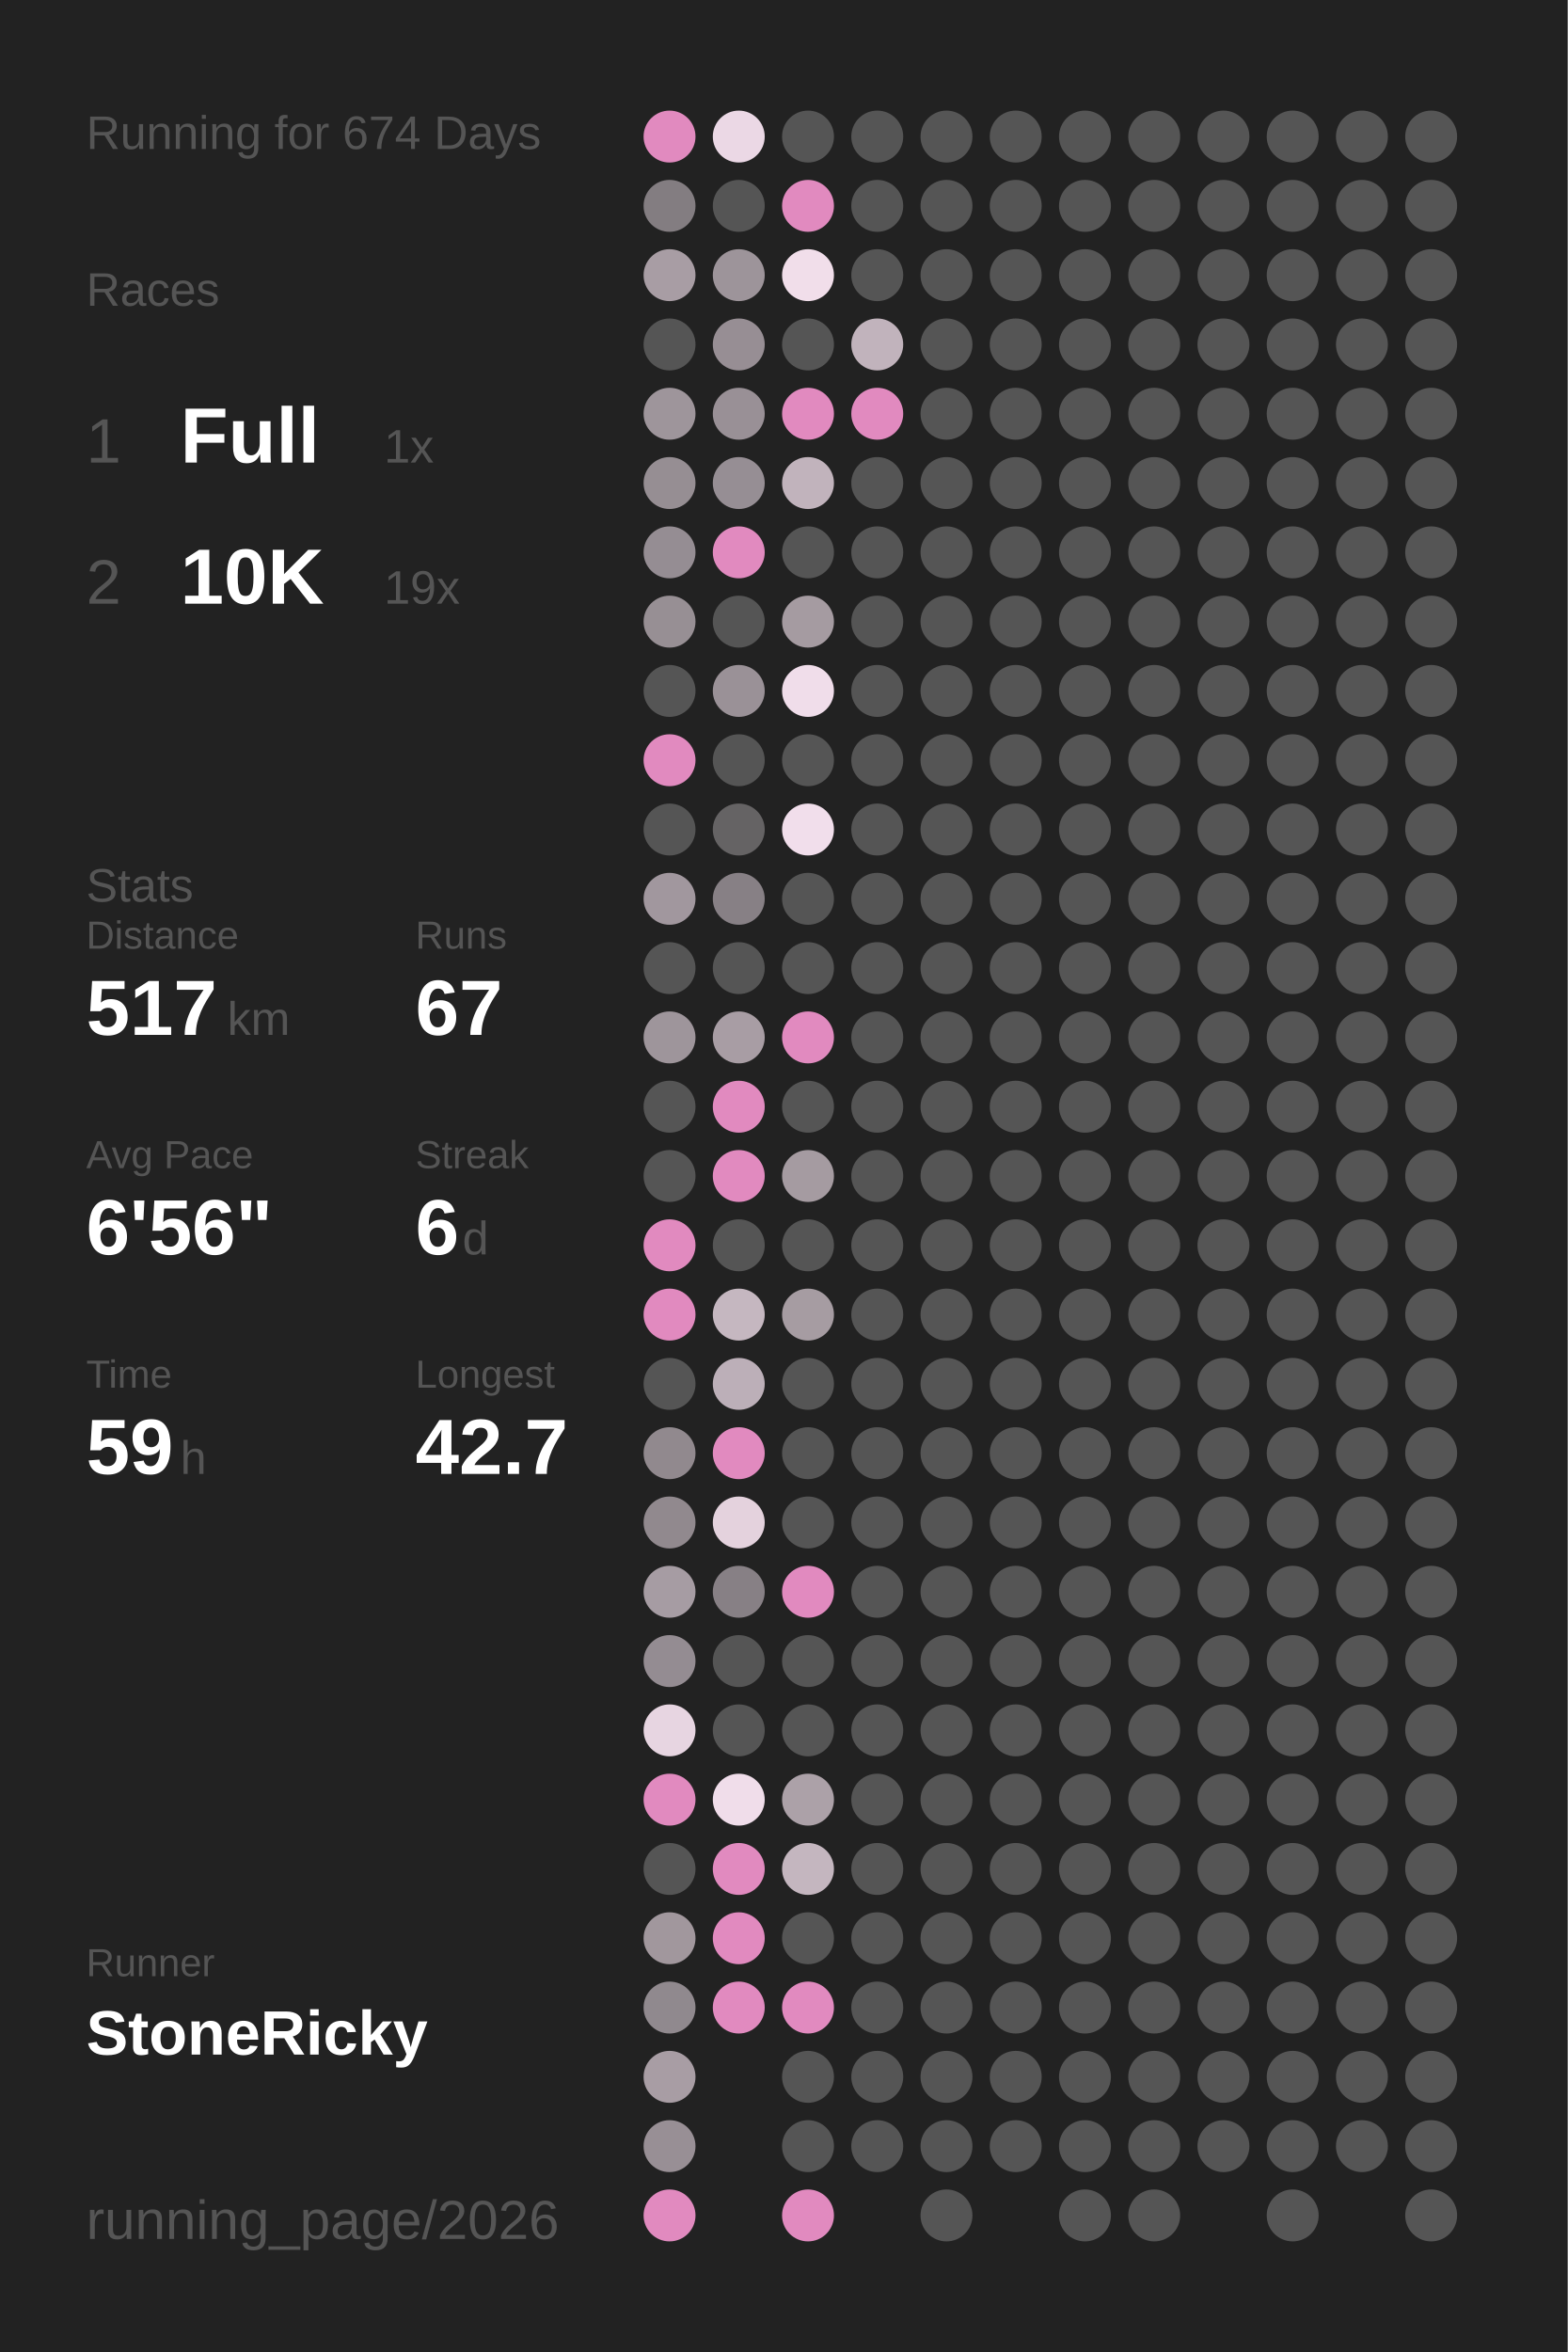
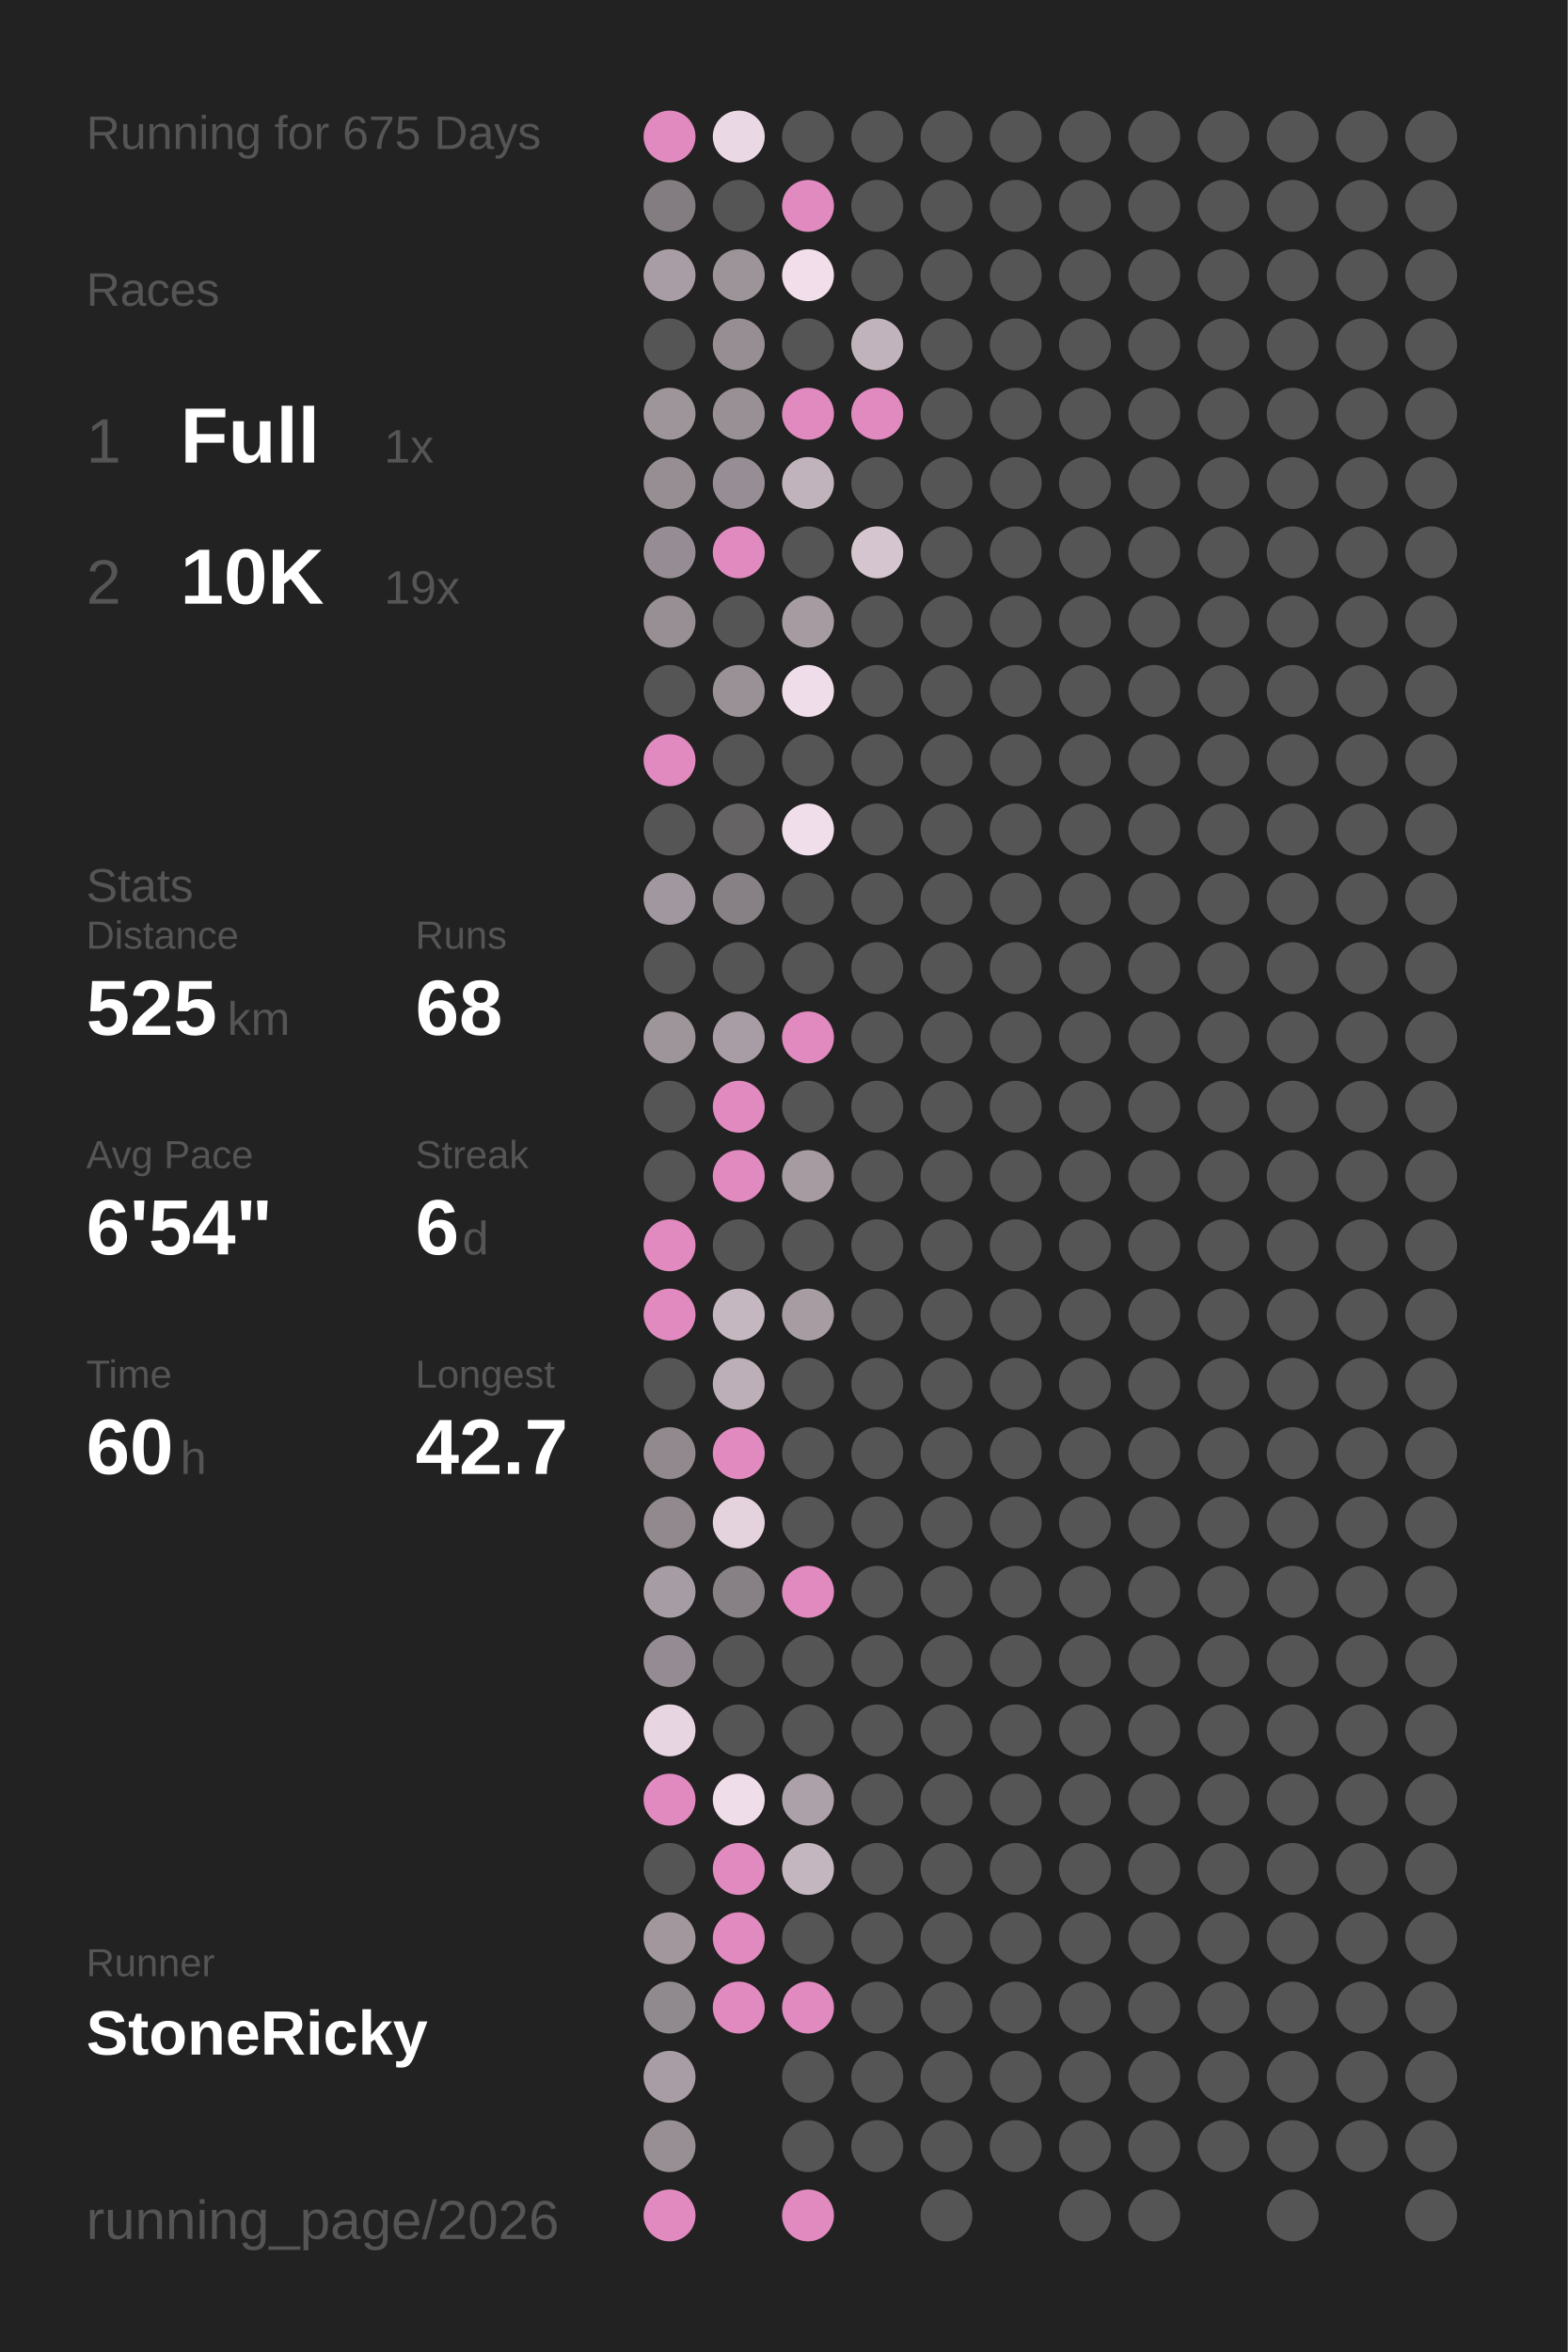
<svg xmlns="http://www.w3.org/2000/svg" baseProfile="full" height="300mm" version="1.1" viewBox="0,0,200,300" width="200mm">
  <defs />
  <rect fill="#222222" height="300" width="200" x="0" y="0" />
-   <text fill="#555555" style="font-size:6px; font-family:Arial;" x="11" y="19">Running for 674 Days</text>
+   <text fill="#555555" style="font-size:6px; font-family:Arial;" x="11" y="19">Running for 675 Days</text>
  <text fill="#555555" style="font-size:6px; font-family:Arial;" x="11" y="39">Races</text>
  <text fill="#555555" style="font-size:8px; font-family:Arial;" x="11" y="59">1</text>
  <text fill="#FFFFFF" style="font-size:10px; font-family:Arial; font-weight:bold;" x="23" y="59">Full</text>
  <text fill="#555555" style="font-size:6px; font-family:Arial;" x="49" y="59">1x</text>
  <text fill="#555555" style="font-size:8px; font-family:Arial;" x="11" y="77">2</text>
  <text fill="#FFFFFF" style="font-size:10px; font-family:Arial; font-weight:bold;" x="23" y="77">10K</text>
  <text fill="#555555" style="font-size:6px; font-family:Arial;" x="49" y="77">19x</text>
  <text fill="#555555" style="font-size:6px; font-family:Arial;" x="11" y="115">Stats</text>
  <text fill="#555555" style="font-size:5px; font-family:Arial;" x="11" y="121">Distance</text>
-   <text fill="#FFFFFF" style="font-size:10px; font-family:Arial; font-weight:bold;" x="11" y="132">517</text>
+   <text fill="#FFFFFF" style="font-size:10px; font-family:Arial; font-weight:bold;" x="11" y="132">525</text>
  <text fill="#555555" style="font-size:6px; font-family:Arial;" x="29" y="132">km</text>
  <text fill="#555555" style="font-size:5px; font-family:Arial;" x="53" y="121">Runs</text>
-   <text fill="#FFFFFF" style="font-size:10px; font-family:Arial; font-weight:bold;" x="53" y="132">67</text>
+   <text fill="#FFFFFF" style="font-size:10px; font-family:Arial; font-weight:bold;" x="53" y="132">68</text>
  <text fill="#555555" style="font-size:5px; font-family:Arial;" x="11" y="149">Avg Pace</text>
-   <text fill="#FFFFFF" style="font-size:10px; font-family:Arial; font-weight:bold;" x="11" y="160">6'56"</text>
+   <text fill="#FFFFFF" style="font-size:10px; font-family:Arial; font-weight:bold;" x="11" y="160">6'54"</text>
  <text fill="#555555" style="font-size:5px; font-family:Arial;" x="53" y="149">Streak</text>
  <text fill="#FFFFFF" style="font-size:10px; font-family:Arial; font-weight:bold;" x="53" y="160">6</text>
  <text fill="#555555" style="font-size:6px; font-family:Arial;" x="59" y="160">d</text>
  <text fill="#555555" style="font-size:5px; font-family:Arial;" x="11" y="177">Time</text>
-   <text fill="#FFFFFF" style="font-size:10px; font-family:Arial; font-weight:bold;" x="11" y="188">59</text>
+   <text fill="#FFFFFF" style="font-size:10px; font-family:Arial; font-weight:bold;" x="11" y="188">60</text>
  <text fill="#555555" style="font-size:6px; font-family:Arial;" x="23" y="188">h</text>
  <text fill="#555555" style="font-size:5px; font-family:Arial;" x="53" y="177">Longest</text>
  <text fill="#FFFFFF" style="font-size:10px; font-family:Arial; font-weight:bold;" x="53" y="188">42.7</text>
  <text fill="#555555" style="font-size:5px; font-family:Arial;" x="11" y="252.065">Runner</text>
  <text fill="#FFFFFF" style="font-size:8px; font-family:Arial; font-weight:bold;" x="11" y="262.065">StoneRicky</text>
  <text fill="#555555" style="font-size:7px; font-family:Arial;" x="11" y="285.581">running_page/2026</text>
  <circle cx="85.417" cy="17.419" fill="#E18ABF" r="3.312" />
  <circle cx="85.417" cy="26.258" fill="#837d81" r="3.312" />
  <circle cx="85.417" cy="35.097" fill="#a89da4" r="3.312" />
  <circle cx="85.417" cy="43.935" fill="#555555" r="3.312" />
  <circle cx="85.417" cy="52.774" fill="#9e959b" r="3.312" />
  <circle cx="85.417" cy="61.613" fill="#968e93" r="3.312" />
  <circle cx="85.417" cy="70.452" fill="#958d93" r="3.312" />
  <circle cx="85.417" cy="79.29" fill="#978f94" r="3.312" />
  <circle cx="85.417" cy="88.129" fill="#555555" r="3.312" />
  <circle cx="85.417" cy="96.968" fill="#E18ABF" r="3.312" />
  <circle cx="85.417" cy="105.806" fill="#555555" r="3.312" />
  <circle cx="85.417" cy="114.645" fill="#a1979e" r="3.312" />
  <circle cx="85.417" cy="123.484" fill="#555555" r="3.312" />
  <circle cx="85.417" cy="132.323" fill="#9e959b" r="3.312" />
  <circle cx="85.417" cy="141.161" fill="#555555" r="3.312" />
  <circle cx="85.417" cy="150" fill="#555555" r="3.312" />
  <circle cx="85.417" cy="158.839" fill="#E18ABF" r="3.312" />
  <circle cx="85.417" cy="167.677" fill="#E18ABF" r="3.312" />
  <circle cx="85.417" cy="176.516" fill="#555555" r="3.312" />
  <circle cx="85.417" cy="185.355" fill="#91898e" r="3.312" />
  <circle cx="85.417" cy="194.194" fill="#91898e" r="3.312" />
  <circle cx="85.417" cy="203.032" fill="#a69ca3" r="3.312" />
  <circle cx="85.417" cy="211.871" fill="#948c92" r="3.312" />
  <circle cx="85.417" cy="220.71" fill="#e7d5e1" r="3.312" />
  <circle cx="85.417" cy="229.548" fill="#E18ABF" r="3.312" />
  <circle cx="85.417" cy="238.387" fill="#555555" r="3.312" />
  <circle cx="85.417" cy="247.226" fill="#a1979d" r="3.312" />
  <circle cx="85.417" cy="256.065" fill="#90898e" r="3.312" />
  <circle cx="85.417" cy="264.903" fill="#a89da4" r="3.312" />
  <circle cx="85.417" cy="273.742" fill="#988f95" r="3.312" />
  <circle cx="85.417" cy="282.581" fill="#E18ABF" r="3.312" />
  <circle cx="94.25" cy="17.419" fill="#ebd8e5" r="3.312" />
  <circle cx="94.25" cy="26.258" fill="#555555" r="3.312" />
  <circle cx="94.25" cy="35.097" fill="#9d949a" r="3.312" />
  <circle cx="94.25" cy="43.935" fill="#978e94" r="3.312" />
  <circle cx="94.25" cy="52.774" fill="#999096" r="3.312" />
  <circle cx="94.25" cy="61.613" fill="#968e94" r="3.312" />
  <circle cx="94.25" cy="70.452" fill="#E18ABF" r="3.312" />
  <circle cx="94.25" cy="79.29" fill="#555555" r="3.312" />
  <circle cx="94.25" cy="88.129" fill="#9a9197" r="3.312" />
  <circle cx="94.25" cy="96.968" fill="#555555" r="3.312" />
  <circle cx="94.25" cy="105.806" fill="#656364" r="3.312" />
  <circle cx="94.25" cy="114.645" fill="#878085" r="3.312" />
  <circle cx="94.25" cy="123.484" fill="#555555" r="3.312" />
  <circle cx="94.25" cy="132.323" fill="#a89da4" r="3.312" />
  <circle cx="94.25" cy="141.161" fill="#E18ABF" r="3.312" />
  <circle cx="94.25" cy="150" fill="#E18ABF" r="3.312" />
  <circle cx="94.25" cy="158.839" fill="#555555" r="3.312" />
  <circle cx="94.25" cy="167.677" fill="#c5b7c0" r="3.312" />
  <circle cx="94.25" cy="176.516" fill="#bcafb8" r="3.312" />
  <circle cx="94.25" cy="185.355" fill="#E18ABF" r="3.312" />
  <circle cx="94.25" cy="194.194" fill="#e4d2dd" r="3.312" />
  <circle cx="94.25" cy="203.032" fill="#878085" r="3.312" />
  <circle cx="94.25" cy="211.871" fill="#555555" r="3.312" />
  <circle cx="94.25" cy="220.71" fill="#555555" r="3.312" />
  <circle cx="94.25" cy="229.548" fill="#f0ddea" r="3.312" />
  <circle cx="94.25" cy="238.387" fill="#E18ABF" r="3.312" />
  <circle cx="94.25" cy="247.226" fill="#E18ABF" r="3.312" />
  <circle cx="94.25" cy="256.065" fill="#E18ABF" r="3.312" />
  <circle cx="103.083" cy="17.419" fill="#555555" r="3.312" />
  <circle cx="103.083" cy="26.258" fill="#E18ABF" r="3.312" />
  <circle cx="103.083" cy="35.097" fill="#f1deea" r="3.312" />
  <circle cx="103.083" cy="43.935" fill="#555555" r="3.312" />
  <circle cx="103.083" cy="52.774" fill="#E18ABF" r="3.312" />
  <circle cx="103.083" cy="61.613" fill="#c1b3bc" r="3.312" />
  <circle cx="103.083" cy="70.452" fill="#555555" r="3.312" />
  <circle cx="103.083" cy="79.29" fill="#a59ba1" r="3.312" />
  <circle cx="103.083" cy="88.129" fill="#f0ddea" r="3.312" />
  <circle cx="103.083" cy="96.968" fill="#555555" r="3.312" />
  <circle cx="103.083" cy="105.806" fill="#f1deeb" r="3.312" />
  <circle cx="103.083" cy="114.645" fill="#555555" r="3.312" />
  <circle cx="103.083" cy="123.484" fill="#555555" r="3.312" />
  <circle cx="103.083" cy="132.323" fill="#E18ABF" r="3.312" />
  <circle cx="103.083" cy="141.161" fill="#555555" r="3.312" />
  <circle cx="103.083" cy="150" fill="#a59ba1" r="3.312" />
  <circle cx="103.083" cy="158.839" fill="#555555" r="3.312" />
  <circle cx="103.083" cy="167.677" fill="#a69ca2" r="3.312" />
  <circle cx="103.083" cy="176.516" fill="#555555" r="3.312" />
  <circle cx="103.083" cy="185.355" fill="#555555" r="3.312" />
  <circle cx="103.083" cy="194.194" fill="#555555" r="3.312" />
  <circle cx="103.083" cy="203.032" fill="#E18ABF" r="3.312" />
  <circle cx="103.083" cy="211.871" fill="#555555" r="3.312" />
  <circle cx="103.083" cy="220.71" fill="#555555" r="3.312" />
  <circle cx="103.083" cy="229.548" fill="#aca1a8" r="3.312" />
  <circle cx="103.083" cy="238.387" fill="#c4b6bf" r="3.312" />
  <circle cx="103.083" cy="247.226" fill="#555555" r="3.312" />
  <circle cx="103.083" cy="256.065" fill="#E18ABF" r="3.312" />
  <circle cx="103.083" cy="264.903" fill="#555555" r="3.312" />
  <circle cx="103.083" cy="273.742" fill="#555555" r="3.312" />
  <circle cx="103.083" cy="282.581" fill="#E18ABF" r="3.312" />
  <circle cx="111.917" cy="17.419" fill="#555555" r="3.312" />
  <circle cx="111.917" cy="26.258" fill="#555555" r="3.312" />
  <circle cx="111.917" cy="35.097" fill="#555555" r="3.312" />
  <circle cx="111.917" cy="43.935" fill="#c1b3bc" r="3.312" />
  <circle cx="111.917" cy="52.774" fill="#E18ABF" r="3.312" />
  <circle cx="111.917" cy="61.613" fill="#555555" r="3.312" />
-   <circle cx="111.917" cy="70.452" fill="#555555" r="3.312" />
+   <circle cx="111.917" cy="70.452" fill="#d5c5cf" r="3.312" />
  <circle cx="111.917" cy="79.29" fill="#555555" r="3.312" />
  <circle cx="111.917" cy="88.129" fill="#555555" r="3.312" />
  <circle cx="111.917" cy="96.968" fill="#555555" r="3.312" />
  <circle cx="111.917" cy="105.806" fill="#555555" r="3.312" />
  <circle cx="111.917" cy="114.645" fill="#555555" r="3.312" />
  <circle cx="111.917" cy="123.484" fill="#555555" r="3.312" />
  <circle cx="111.917" cy="132.323" fill="#555555" r="3.312" />
  <circle cx="111.917" cy="141.161" fill="#555555" r="3.312" />
  <circle cx="111.917" cy="150" fill="#555555" r="3.312" />
  <circle cx="111.917" cy="158.839" fill="#555555" r="3.312" />
  <circle cx="111.917" cy="167.677" fill="#555555" r="3.312" />
  <circle cx="111.917" cy="176.516" fill="#555555" r="3.312" />
  <circle cx="111.917" cy="185.355" fill="#555555" r="3.312" />
  <circle cx="111.917" cy="194.194" fill="#555555" r="3.312" />
  <circle cx="111.917" cy="203.032" fill="#555555" r="3.312" />
  <circle cx="111.917" cy="211.871" fill="#555555" r="3.312" />
  <circle cx="111.917" cy="220.71" fill="#555555" r="3.312" />
  <circle cx="111.917" cy="229.548" fill="#555555" r="3.312" />
  <circle cx="111.917" cy="238.387" fill="#555555" r="3.312" />
  <circle cx="111.917" cy="247.226" fill="#555555" r="3.312" />
  <circle cx="111.917" cy="256.065" fill="#555555" r="3.312" />
  <circle cx="111.917" cy="264.903" fill="#555555" r="3.312" />
  <circle cx="111.917" cy="273.742" fill="#555555" r="3.312" />
  <circle cx="120.75" cy="17.419" fill="#555555" r="3.312" />
  <circle cx="120.75" cy="26.258" fill="#555555" r="3.312" />
  <circle cx="120.75" cy="35.097" fill="#555555" r="3.312" />
  <circle cx="120.75" cy="43.935" fill="#555555" r="3.312" />
  <circle cx="120.75" cy="52.774" fill="#555555" r="3.312" />
  <circle cx="120.75" cy="61.613" fill="#555555" r="3.312" />
  <circle cx="120.75" cy="70.452" fill="#555555" r="3.312" />
  <circle cx="120.75" cy="79.29" fill="#555555" r="3.312" />
  <circle cx="120.75" cy="88.129" fill="#555555" r="3.312" />
  <circle cx="120.75" cy="96.968" fill="#555555" r="3.312" />
  <circle cx="120.75" cy="105.806" fill="#555555" r="3.312" />
  <circle cx="120.75" cy="114.645" fill="#555555" r="3.312" />
  <circle cx="120.75" cy="123.484" fill="#555555" r="3.312" />
  <circle cx="120.75" cy="132.323" fill="#555555" r="3.312" />
  <circle cx="120.75" cy="141.161" fill="#555555" r="3.312" />
  <circle cx="120.75" cy="150" fill="#555555" r="3.312" />
  <circle cx="120.75" cy="158.839" fill="#555555" r="3.312" />
  <circle cx="120.75" cy="167.677" fill="#555555" r="3.312" />
  <circle cx="120.75" cy="176.516" fill="#555555" r="3.312" />
  <circle cx="120.75" cy="185.355" fill="#555555" r="3.312" />
  <circle cx="120.75" cy="194.194" fill="#555555" r="3.312" />
  <circle cx="120.75" cy="203.032" fill="#555555" r="3.312" />
  <circle cx="120.75" cy="211.871" fill="#555555" r="3.312" />
  <circle cx="120.75" cy="220.71" fill="#555555" r="3.312" />
  <circle cx="120.75" cy="229.548" fill="#555555" r="3.312" />
  <circle cx="120.75" cy="238.387" fill="#555555" r="3.312" />
  <circle cx="120.75" cy="247.226" fill="#555555" r="3.312" />
  <circle cx="120.75" cy="256.065" fill="#555555" r="3.312" />
  <circle cx="120.75" cy="264.903" fill="#555555" r="3.312" />
  <circle cx="120.75" cy="273.742" fill="#555555" r="3.312" />
  <circle cx="120.75" cy="282.581" fill="#555555" r="3.312" />
  <circle cx="129.583" cy="17.419" fill="#555555" r="3.312" />
  <circle cx="129.583" cy="26.258" fill="#555555" r="3.312" />
  <circle cx="129.583" cy="35.097" fill="#555555" r="3.312" />
  <circle cx="129.583" cy="43.935" fill="#555555" r="3.312" />
  <circle cx="129.583" cy="52.774" fill="#555555" r="3.312" />
  <circle cx="129.583" cy="61.613" fill="#555555" r="3.312" />
  <circle cx="129.583" cy="70.452" fill="#555555" r="3.312" />
  <circle cx="129.583" cy="79.29" fill="#555555" r="3.312" />
  <circle cx="129.583" cy="88.129" fill="#555555" r="3.312" />
  <circle cx="129.583" cy="96.968" fill="#555555" r="3.312" />
  <circle cx="129.583" cy="105.806" fill="#555555" r="3.312" />
  <circle cx="129.583" cy="114.645" fill="#555555" r="3.312" />
  <circle cx="129.583" cy="123.484" fill="#555555" r="3.312" />
  <circle cx="129.583" cy="132.323" fill="#555555" r="3.312" />
  <circle cx="129.583" cy="141.161" fill="#555555" r="3.312" />
  <circle cx="129.583" cy="150" fill="#555555" r="3.312" />
  <circle cx="129.583" cy="158.839" fill="#555555" r="3.312" />
  <circle cx="129.583" cy="167.677" fill="#555555" r="3.312" />
  <circle cx="129.583" cy="176.516" fill="#555555" r="3.312" />
  <circle cx="129.583" cy="185.355" fill="#555555" r="3.312" />
  <circle cx="129.583" cy="194.194" fill="#555555" r="3.312" />
  <circle cx="129.583" cy="203.032" fill="#555555" r="3.312" />
  <circle cx="129.583" cy="211.871" fill="#555555" r="3.312" />
  <circle cx="129.583" cy="220.71" fill="#555555" r="3.312" />
  <circle cx="129.583" cy="229.548" fill="#555555" r="3.312" />
  <circle cx="129.583" cy="238.387" fill="#555555" r="3.312" />
  <circle cx="129.583" cy="247.226" fill="#555555" r="3.312" />
  <circle cx="129.583" cy="256.065" fill="#555555" r="3.312" />
  <circle cx="129.583" cy="264.903" fill="#555555" r="3.312" />
  <circle cx="129.583" cy="273.742" fill="#555555" r="3.312" />
  <circle cx="138.417" cy="17.419" fill="#555555" r="3.312" />
  <circle cx="138.417" cy="26.258" fill="#555555" r="3.312" />
  <circle cx="138.417" cy="35.097" fill="#555555" r="3.312" />
  <circle cx="138.417" cy="43.935" fill="#555555" r="3.312" />
  <circle cx="138.417" cy="52.774" fill="#555555" r="3.312" />
  <circle cx="138.417" cy="61.613" fill="#555555" r="3.312" />
  <circle cx="138.417" cy="70.452" fill="#555555" r="3.312" />
  <circle cx="138.417" cy="79.29" fill="#555555" r="3.312" />
  <circle cx="138.417" cy="88.129" fill="#555555" r="3.312" />
  <circle cx="138.417" cy="96.968" fill="#555555" r="3.312" />
  <circle cx="138.417" cy="105.806" fill="#555555" r="3.312" />
  <circle cx="138.417" cy="114.645" fill="#555555" r="3.312" />
  <circle cx="138.417" cy="123.484" fill="#555555" r="3.312" />
  <circle cx="138.417" cy="132.323" fill="#555555" r="3.312" />
  <circle cx="138.417" cy="141.161" fill="#555555" r="3.312" />
  <circle cx="138.417" cy="150" fill="#555555" r="3.312" />
  <circle cx="138.417" cy="158.839" fill="#555555" r="3.312" />
  <circle cx="138.417" cy="167.677" fill="#555555" r="3.312" />
  <circle cx="138.417" cy="176.516" fill="#555555" r="3.312" />
  <circle cx="138.417" cy="185.355" fill="#555555" r="3.312" />
  <circle cx="138.417" cy="194.194" fill="#555555" r="3.312" />
  <circle cx="138.417" cy="203.032" fill="#555555" r="3.312" />
  <circle cx="138.417" cy="211.871" fill="#555555" r="3.312" />
  <circle cx="138.417" cy="220.71" fill="#555555" r="3.312" />
  <circle cx="138.417" cy="229.548" fill="#555555" r="3.312" />
  <circle cx="138.417" cy="238.387" fill="#555555" r="3.312" />
  <circle cx="138.417" cy="247.226" fill="#555555" r="3.312" />
  <circle cx="138.417" cy="256.065" fill="#555555" r="3.312" />
  <circle cx="138.417" cy="264.903" fill="#555555" r="3.312" />
  <circle cx="138.417" cy="273.742" fill="#555555" r="3.312" />
  <circle cx="138.417" cy="282.581" fill="#555555" r="3.312" />
  <circle cx="147.25" cy="17.419" fill="#555555" r="3.312" />
  <circle cx="147.25" cy="26.258" fill="#555555" r="3.312" />
  <circle cx="147.25" cy="35.097" fill="#555555" r="3.312" />
  <circle cx="147.25" cy="43.935" fill="#555555" r="3.312" />
  <circle cx="147.25" cy="52.774" fill="#555555" r="3.312" />
  <circle cx="147.25" cy="61.613" fill="#555555" r="3.312" />
  <circle cx="147.25" cy="70.452" fill="#555555" r="3.312" />
  <circle cx="147.25" cy="79.29" fill="#555555" r="3.312" />
  <circle cx="147.25" cy="88.129" fill="#555555" r="3.312" />
  <circle cx="147.25" cy="96.968" fill="#555555" r="3.312" />
  <circle cx="147.25" cy="105.806" fill="#555555" r="3.312" />
  <circle cx="147.25" cy="114.645" fill="#555555" r="3.312" />
  <circle cx="147.25" cy="123.484" fill="#555555" r="3.312" />
  <circle cx="147.25" cy="132.323" fill="#555555" r="3.312" />
  <circle cx="147.25" cy="141.161" fill="#555555" r="3.312" />
  <circle cx="147.25" cy="150" fill="#555555" r="3.312" />
  <circle cx="147.25" cy="158.839" fill="#555555" r="3.312" />
  <circle cx="147.25" cy="167.677" fill="#555555" r="3.312" />
  <circle cx="147.25" cy="176.516" fill="#555555" r="3.312" />
  <circle cx="147.25" cy="185.355" fill="#555555" r="3.312" />
  <circle cx="147.25" cy="194.194" fill="#555555" r="3.312" />
  <circle cx="147.25" cy="203.032" fill="#555555" r="3.312" />
  <circle cx="147.25" cy="211.871" fill="#555555" r="3.312" />
  <circle cx="147.25" cy="220.71" fill="#555555" r="3.312" />
  <circle cx="147.25" cy="229.548" fill="#555555" r="3.312" />
  <circle cx="147.25" cy="238.387" fill="#555555" r="3.312" />
  <circle cx="147.25" cy="247.226" fill="#555555" r="3.312" />
  <circle cx="147.25" cy="256.065" fill="#555555" r="3.312" />
  <circle cx="147.25" cy="264.903" fill="#555555" r="3.312" />
  <circle cx="147.25" cy="273.742" fill="#555555" r="3.312" />
  <circle cx="147.25" cy="282.581" fill="#555555" r="3.312" />
  <circle cx="156.083" cy="17.419" fill="#555555" r="3.312" />
  <circle cx="156.083" cy="26.258" fill="#555555" r="3.312" />
  <circle cx="156.083" cy="35.097" fill="#555555" r="3.312" />
  <circle cx="156.083" cy="43.935" fill="#555555" r="3.312" />
  <circle cx="156.083" cy="52.774" fill="#555555" r="3.312" />
  <circle cx="156.083" cy="61.613" fill="#555555" r="3.312" />
  <circle cx="156.083" cy="70.452" fill="#555555" r="3.312" />
  <circle cx="156.083" cy="79.29" fill="#555555" r="3.312" />
  <circle cx="156.083" cy="88.129" fill="#555555" r="3.312" />
  <circle cx="156.083" cy="96.968" fill="#555555" r="3.312" />
  <circle cx="156.083" cy="105.806" fill="#555555" r="3.312" />
  <circle cx="156.083" cy="114.645" fill="#555555" r="3.312" />
  <circle cx="156.083" cy="123.484" fill="#555555" r="3.312" />
  <circle cx="156.083" cy="132.323" fill="#555555" r="3.312" />
  <circle cx="156.083" cy="141.161" fill="#555555" r="3.312" />
  <circle cx="156.083" cy="150" fill="#555555" r="3.312" />
  <circle cx="156.083" cy="158.839" fill="#555555" r="3.312" />
  <circle cx="156.083" cy="167.677" fill="#555555" r="3.312" />
  <circle cx="156.083" cy="176.516" fill="#555555" r="3.312" />
  <circle cx="156.083" cy="185.355" fill="#555555" r="3.312" />
  <circle cx="156.083" cy="194.194" fill="#555555" r="3.312" />
  <circle cx="156.083" cy="203.032" fill="#555555" r="3.312" />
  <circle cx="156.083" cy="211.871" fill="#555555" r="3.312" />
  <circle cx="156.083" cy="220.71" fill="#555555" r="3.312" />
  <circle cx="156.083" cy="229.548" fill="#555555" r="3.312" />
  <circle cx="156.083" cy="238.387" fill="#555555" r="3.312" />
  <circle cx="156.083" cy="247.226" fill="#555555" r="3.312" />
  <circle cx="156.083" cy="256.065" fill="#555555" r="3.312" />
  <circle cx="156.083" cy="264.903" fill="#555555" r="3.312" />
  <circle cx="156.083" cy="273.742" fill="#555555" r="3.312" />
  <circle cx="164.917" cy="17.419" fill="#555555" r="3.312" />
  <circle cx="164.917" cy="26.258" fill="#555555" r="3.312" />
  <circle cx="164.917" cy="35.097" fill="#555555" r="3.312" />
  <circle cx="164.917" cy="43.935" fill="#555555" r="3.312" />
  <circle cx="164.917" cy="52.774" fill="#555555" r="3.312" />
  <circle cx="164.917" cy="61.613" fill="#555555" r="3.312" />
  <circle cx="164.917" cy="70.452" fill="#555555" r="3.312" />
  <circle cx="164.917" cy="79.29" fill="#555555" r="3.312" />
  <circle cx="164.917" cy="88.129" fill="#555555" r="3.312" />
  <circle cx="164.917" cy="96.968" fill="#555555" r="3.312" />
  <circle cx="164.917" cy="105.806" fill="#555555" r="3.312" />
  <circle cx="164.917" cy="114.645" fill="#555555" r="3.312" />
  <circle cx="164.917" cy="123.484" fill="#555555" r="3.312" />
  <circle cx="164.917" cy="132.323" fill="#555555" r="3.312" />
  <circle cx="164.917" cy="141.161" fill="#555555" r="3.312" />
  <circle cx="164.917" cy="150" fill="#555555" r="3.312" />
  <circle cx="164.917" cy="158.839" fill="#555555" r="3.312" />
  <circle cx="164.917" cy="167.677" fill="#555555" r="3.312" />
  <circle cx="164.917" cy="176.516" fill="#555555" r="3.312" />
  <circle cx="164.917" cy="185.355" fill="#555555" r="3.312" />
  <circle cx="164.917" cy="194.194" fill="#555555" r="3.312" />
  <circle cx="164.917" cy="203.032" fill="#555555" r="3.312" />
  <circle cx="164.917" cy="211.871" fill="#555555" r="3.312" />
  <circle cx="164.917" cy="220.71" fill="#555555" r="3.312" />
  <circle cx="164.917" cy="229.548" fill="#555555" r="3.312" />
  <circle cx="164.917" cy="238.387" fill="#555555" r="3.312" />
  <circle cx="164.917" cy="247.226" fill="#555555" r="3.312" />
  <circle cx="164.917" cy="256.065" fill="#555555" r="3.312" />
  <circle cx="164.917" cy="264.903" fill="#555555" r="3.312" />
  <circle cx="164.917" cy="273.742" fill="#555555" r="3.312" />
  <circle cx="164.917" cy="282.581" fill="#555555" r="3.312" />
  <circle cx="173.75" cy="17.419" fill="#555555" r="3.312" />
  <circle cx="173.75" cy="26.258" fill="#555555" r="3.312" />
  <circle cx="173.75" cy="35.097" fill="#555555" r="3.312" />
  <circle cx="173.75" cy="43.935" fill="#555555" r="3.312" />
  <circle cx="173.75" cy="52.774" fill="#555555" r="3.312" />
  <circle cx="173.75" cy="61.613" fill="#555555" r="3.312" />
  <circle cx="173.75" cy="70.452" fill="#555555" r="3.312" />
  <circle cx="173.75" cy="79.29" fill="#555555" r="3.312" />
  <circle cx="173.75" cy="88.129" fill="#555555" r="3.312" />
  <circle cx="173.75" cy="96.968" fill="#555555" r="3.312" />
  <circle cx="173.75" cy="105.806" fill="#555555" r="3.312" />
  <circle cx="173.75" cy="114.645" fill="#555555" r="3.312" />
  <circle cx="173.75" cy="123.484" fill="#555555" r="3.312" />
  <circle cx="173.75" cy="132.323" fill="#555555" r="3.312" />
  <circle cx="173.75" cy="141.161" fill="#555555" r="3.312" />
  <circle cx="173.75" cy="150" fill="#555555" r="3.312" />
  <circle cx="173.75" cy="158.839" fill="#555555" r="3.312" />
  <circle cx="173.75" cy="167.677" fill="#555555" r="3.312" />
  <circle cx="173.75" cy="176.516" fill="#555555" r="3.312" />
  <circle cx="173.75" cy="185.355" fill="#555555" r="3.312" />
  <circle cx="173.75" cy="194.194" fill="#555555" r="3.312" />
  <circle cx="173.75" cy="203.032" fill="#555555" r="3.312" />
  <circle cx="173.75" cy="211.871" fill="#555555" r="3.312" />
  <circle cx="173.75" cy="220.71" fill="#555555" r="3.312" />
  <circle cx="173.75" cy="229.548" fill="#555555" r="3.312" />
  <circle cx="173.75" cy="238.387" fill="#555555" r="3.312" />
  <circle cx="173.75" cy="247.226" fill="#555555" r="3.312" />
  <circle cx="173.75" cy="256.065" fill="#555555" r="3.312" />
  <circle cx="173.75" cy="264.903" fill="#555555" r="3.312" />
  <circle cx="173.75" cy="273.742" fill="#555555" r="3.312" />
  <circle cx="182.583" cy="17.419" fill="#555555" r="3.312" />
  <circle cx="182.583" cy="26.258" fill="#555555" r="3.312" />
  <circle cx="182.583" cy="35.097" fill="#555555" r="3.312" />
  <circle cx="182.583" cy="43.935" fill="#555555" r="3.312" />
  <circle cx="182.583" cy="52.774" fill="#555555" r="3.312" />
  <circle cx="182.583" cy="61.613" fill="#555555" r="3.312" />
  <circle cx="182.583" cy="70.452" fill="#555555" r="3.312" />
  <circle cx="182.583" cy="79.29" fill="#555555" r="3.312" />
  <circle cx="182.583" cy="88.129" fill="#555555" r="3.312" />
  <circle cx="182.583" cy="96.968" fill="#555555" r="3.312" />
  <circle cx="182.583" cy="105.806" fill="#555555" r="3.312" />
  <circle cx="182.583" cy="114.645" fill="#555555" r="3.312" />
  <circle cx="182.583" cy="123.484" fill="#555555" r="3.312" />
  <circle cx="182.583" cy="132.323" fill="#555555" r="3.312" />
  <circle cx="182.583" cy="141.161" fill="#555555" r="3.312" />
  <circle cx="182.583" cy="150" fill="#555555" r="3.312" />
  <circle cx="182.583" cy="158.839" fill="#555555" r="3.312" />
  <circle cx="182.583" cy="167.677" fill="#555555" r="3.312" />
  <circle cx="182.583" cy="176.516" fill="#555555" r="3.312" />
  <circle cx="182.583" cy="185.355" fill="#555555" r="3.312" />
  <circle cx="182.583" cy="194.194" fill="#555555" r="3.312" />
  <circle cx="182.583" cy="203.032" fill="#555555" r="3.312" />
  <circle cx="182.583" cy="211.871" fill="#555555" r="3.312" />
  <circle cx="182.583" cy="220.71" fill="#555555" r="3.312" />
  <circle cx="182.583" cy="229.548" fill="#555555" r="3.312" />
  <circle cx="182.583" cy="238.387" fill="#555555" r="3.312" />
  <circle cx="182.583" cy="247.226" fill="#555555" r="3.312" />
  <circle cx="182.583" cy="256.065" fill="#555555" r="3.312" />
  <circle cx="182.583" cy="264.903" fill="#555555" r="3.312" />
  <circle cx="182.583" cy="273.742" fill="#555555" r="3.312" />
  <circle cx="182.583" cy="282.581" fill="#555555" r="3.312" />
</svg>
